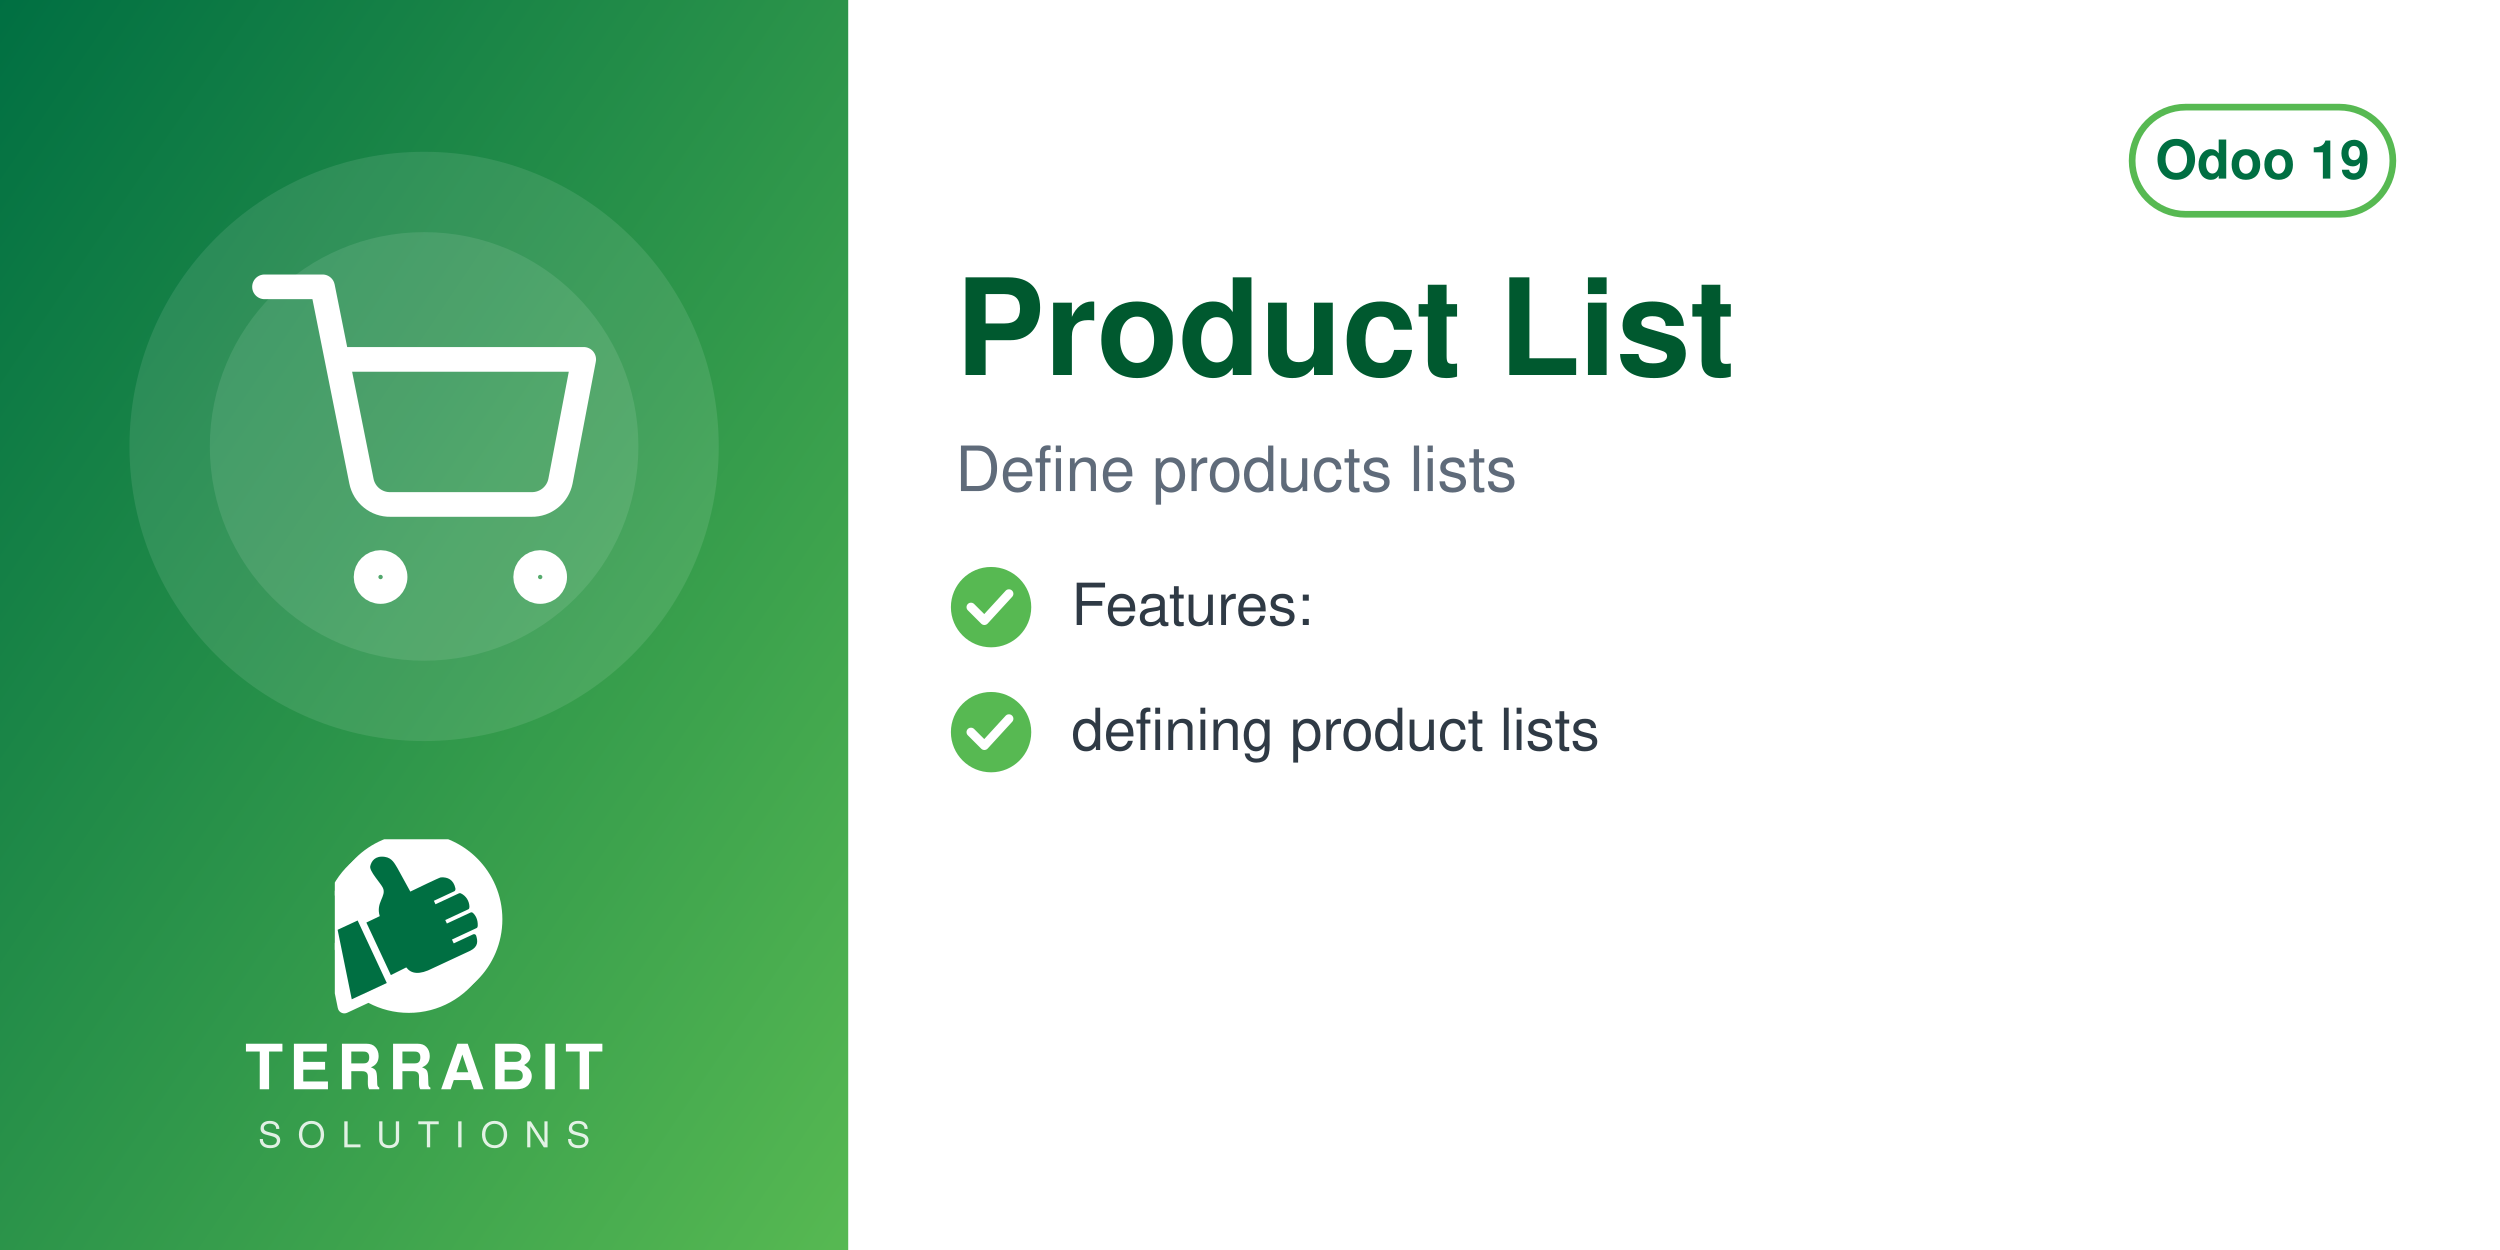
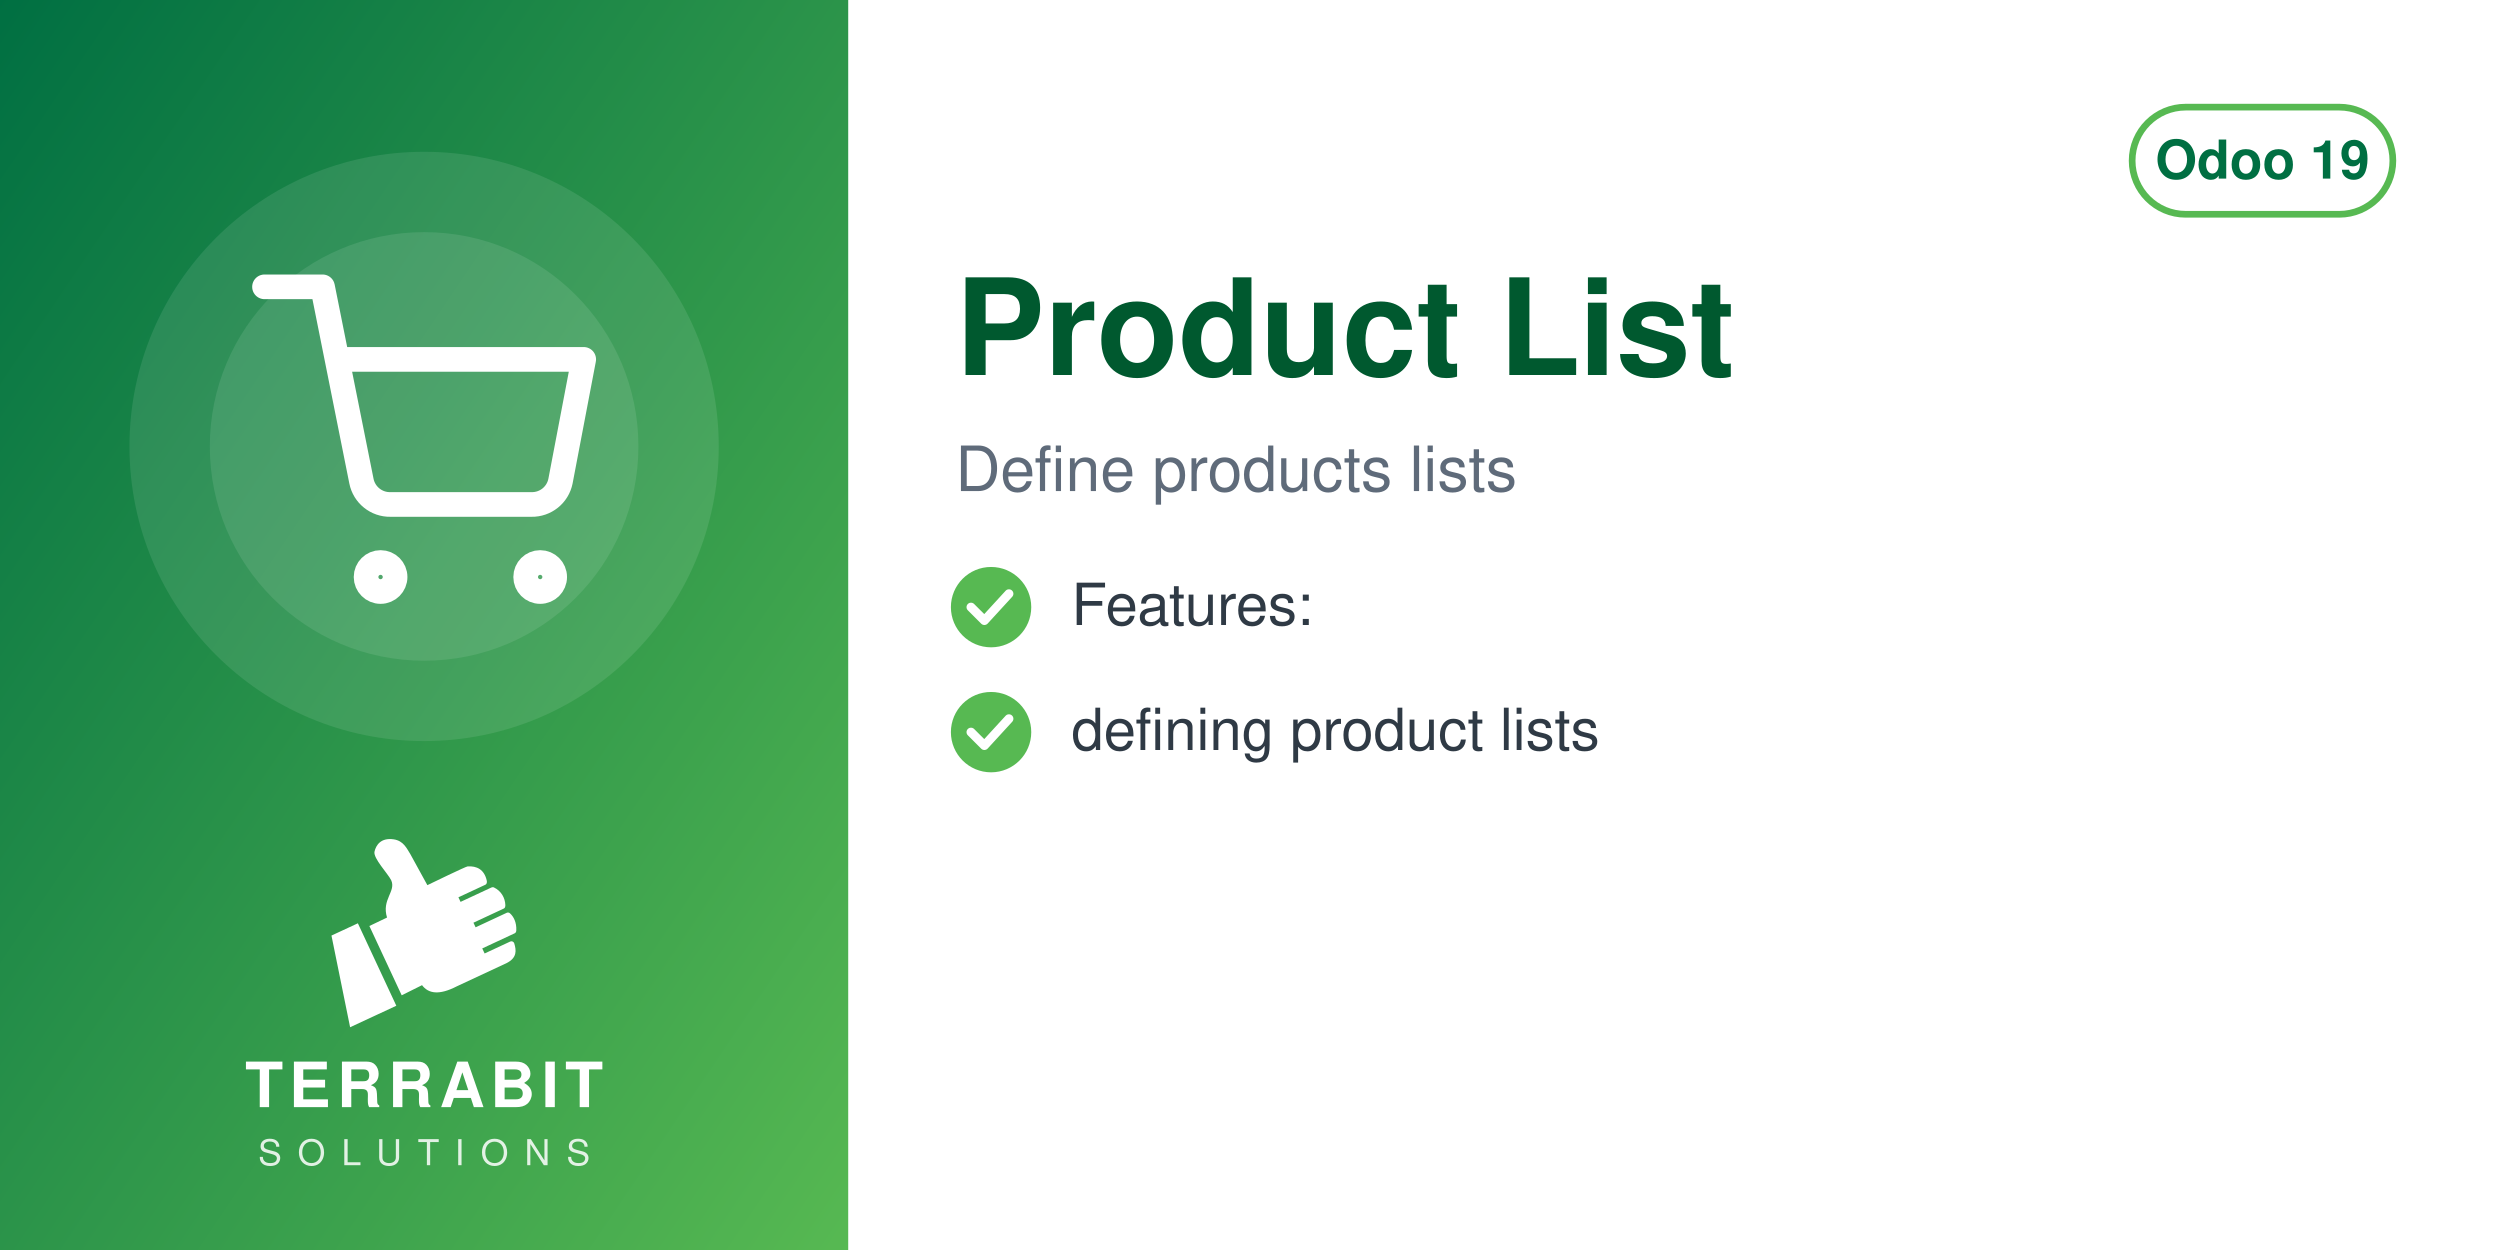
<svg xmlns="http://www.w3.org/2000/svg" width="560" height="280" viewBox="0 0 560 280">
  <defs>
    <linearGradient id="g" x1="0" y1="0" x2="1" y2="1">
      <stop offset="0" stop-color="#006F42" />
      <stop offset="1" stop-color="#57B952" />
    </linearGradient>
  </defs>
  <rect width="560" height="280" fill="#FFFFFF" />
  <rect width="190" height="280" fill="url(#g)" />
  <circle cx="95.0" cy="100" r="66" fill="white" opacity="0.10" />
  <circle cx="95.0" cy="100" r="48" fill="white" opacity="0.10" />
  <svg x="56.0" y="61.0" width="78" height="78" viewBox="0 0 24 24">
    <g fill="none" stroke="white" stroke-width="1.7" stroke-linecap="round" stroke-linejoin="round">
      <circle cx="9" cy="21" r="1" />
      <circle cx="20" cy="21" r="1" />
      <path d="M1 1h4l2.68 13.39a2 2 0 0 0 2 1.61h9.72a2 2 0 0 0 2-1.61L23 6H6" />
    </g>
  </svg>
-   <svg x="75.0" y="188" width="40" height="40" viewBox="4150 2350 3900 3800" preserveAspectRatio="xMidYMid meet">
-     <path fill="#FFFFFF" d="M7338.82 5241.89c-336.4,511.49 -915.39,849.23 -1573.35,849.23 -318.43,0 -618.3,-79.19 -881.23,-218.8l-465.06 216.37c-72.83,33.95 -159.37,2.44 -193.35,-70.37 -5.59,-12.01 -9.4,-24.39 -11.54,-36.85l-247.52 -1217.33c-54.07,-175.41 -83.21,-361.76 -83.21,-554.92 0,-657.98 337.78,-1237 849.31,-1573.39 -400.37,339.2 -654.6,845.59 -654.6,1411.43 0,184.82 27.28,368.48 81.7,545.13l0.48 1.54 247.97 1219.53 0.08 0.48c1.71,9.89 4.72,19.5 8.96,28.59 26.29,56.38 93.5,80.75 149.87,54.52l479.82 -223.25 14.39 7.64c267.26,141.92 563.34,214.99 865.9,214.99 565.81,0 1072.18,-254.2 1411.38,-654.54z" />
-     <path fill="#FFFFFF" d="M5927.44 2165.35c1039.34,0 1881.91,842.57 1881.91,1881.91 0,1039.34 -842.57,1881.89 -1881.91,1881.89 -318.43,0 -618.33,-79.2 -881.24,-218.81l-465.06 216.38c-72.81,33.95 -159.37,2.44 -193.34,-70.36 -5.59,-12.01 -9.41,-24.4 -11.55,-36.86l-247.56 -1217.47c-54.04,-175.36 -83.16,-361.66 -83.16,-554.76 0,-1039.34 842.56,-1881.91 1881.9,-1881.91z" />
-     <path fill="#006F42" d="M4648.32 4073.59l636.59 1365.17 -765.09 355.96 -308.63 -1517.87 437.13 -203.26zm725.61 1192.32l336.75 -167.88c105.65,140.85 282.69,170.72 576.82,18.8l819.92 -382.33c181.4,-90.13 164.26,-214.57 130.07,-328.43 -4.28,-14.25 -13.68,-24.81 -27.34,-30.7 -13.67,-5.89 -27.61,-5.11 -41.09,1.18l-422.32 196.93 -39.04 -83.72 538.07 -250.91c16.64,-7.76 24.7,-27.69 25.58,-46.04 6.48,-134.33 -44.36,-230.89 -105.84,-285.23 -15.2,-13.44 -35.71,-15.59 -54.12,-7l-513.92 239.64 -35.6 -76.34 506.31 -236.1c17.69,-8.25 22.52,-36.93 21.83,-56.45 -4.1,-117.31 -67.62,-232.74 -187.72,-290.66 -13.94,-6.72 -28.64,-6.36 -42.69,0.19l-511.21 238.38 -35.37 -75.86 448.98 -209.36c20.44,-9.53 25.81,-42.28 21.02,-64.32 -41.02,-189.07 -167.92,-247.8 -318.14,-237.87 -29.39,1.94 -589.86,273.16 -665.95,310.54l-281.84 -513.57c-59.06,-93.13 -112.7,-221.7 -276.47,-245.13 -211.24,-30.22 -291.56,94.38 -316.89,203.13 -25.32,108.75 223.84,365.99 276.05,473.69 85.52,184.27 -161.86,318.11 -68.41,617.99l-292.54 139.94 535.09 1147.51z" />
+   <svg x="72.0" y="186" width="46" height="46" viewBox="4045 2535 3400 3400" preserveAspectRatio="xMidYMid meet">
+     <path fill="#FFFFFF" d="M4648.32 4073.59l636.59 1365.17 -765.09 355.96 -308.63 -1517.87 437.13 -203.26zm725.61 1192.32l336.75 -167.88c105.65,140.85 282.69,170.72 576.82,18.8l819.92 -382.33c181.4,-90.13 164.26,-214.57 130.07,-328.43 -4.28,-14.25 -13.68,-24.81 -27.34,-30.7 -13.67,-5.89 -27.61,-5.11 -41.09,1.18l-422.32 196.93 -39.04 -83.72 538.07 -250.91c16.64,-7.76 24.7,-27.69 25.58,-46.04 6.48,-134.33 -44.36,-230.89 -105.84,-285.23 -15.2,-13.44 -35.71,-15.59 -54.12,-7l-513.92 239.64 -35.6 -76.34 506.31 -236.1c17.69,-8.25 22.52,-36.93 21.83,-56.45 -4.1,-117.31 -67.62,-232.74 -187.72,-290.66 -13.94,-6.72 -28.64,-6.36 -42.69,0.19l-511.21 238.38 -35.37 -75.86 448.98 -209.36c20.44,-9.53 25.81,-42.28 21.02,-64.32 -41.02,-189.07 -167.92,-247.8 -318.14,-237.87 -29.39,1.94 -589.86,273.16 -665.95,310.54l-281.84 -513.57c-59.06,-93.13 -112.7,-221.7 -276.47,-245.13 -211.24,-30.22 -291.56,94.38 -316.89,203.13 -25.32,108.75 223.84,365.99 276.05,473.69 85.52,184.27 -161.86,318.11 -68.41,617.99l-292.54 139.94 535.09 1147.51z" />
  </svg>
-   <text x="95.0" y="244" text-anchor="middle" font-family="Helvetica,Arial,sans-serif" font-size="14" font-weight="800" letter-spacing="1.4" fill="white">TERRABIT</text>
-   <text x="95.0" y="257" text-anchor="middle" font-family="Helvetica,Arial,sans-serif" font-size="8" font-weight="500" letter-spacing="3.6" fill="white" opacity="0.85">SOLUTIONS</text>
+   <text x="95.0" y="248" text-anchor="middle" font-family="Helvetica,Arial,sans-serif" font-size="14" font-weight="800" letter-spacing="1.4" fill="white">TERRABIT</text>
+   <text x="95.0" y="261" text-anchor="middle" font-family="Helvetica,Arial,sans-serif" font-size="8" font-weight="500" letter-spacing="3.6" fill="white" opacity="0.85">SOLUTIONS</text>
  <g>
    <rect x="477.6" y="24" width="58.4" height="24" rx="12" fill="none" stroke="#57B952" stroke-width="1.5" />
    <text x="506.8" y="40" text-anchor="middle" font-family="Helvetica,Arial,sans-serif" font-size="12" font-weight="700" fill="#006F42">Odoo 19</text>
  </g>
  <text x="214" y="84" font-family="Helvetica,Arial,sans-serif" font-size="30" font-weight="700" fill="#00592F">Product List</text>
  <text x="214" y="110" font-family="Helvetica,Arial,sans-serif" font-size="14" fill="#5F6B7A">Define products lists</text>
  <circle cx="222" cy="136" r="9" fill="#57B952" />
  <path d="M217.5 136 l3 3 l5.5 -6" fill="none" stroke="white" stroke-width="2" stroke-linecap="round" stroke-linejoin="round" />
  <text x="240" y="140" font-family="Helvetica,Arial,sans-serif" font-size="13" fill="#2F3A45">Features:</text>
  <circle cx="222" cy="164" r="9" fill="#57B952" />
  <path d="M217.5 164 l3 3 l5.5 -6" fill="none" stroke="white" stroke-width="2" stroke-linecap="round" stroke-linejoin="round" />
  <text x="240" y="168" font-family="Helvetica,Arial,sans-serif" font-size="13" fill="#2F3A45">defining product lists</text>
</svg>
